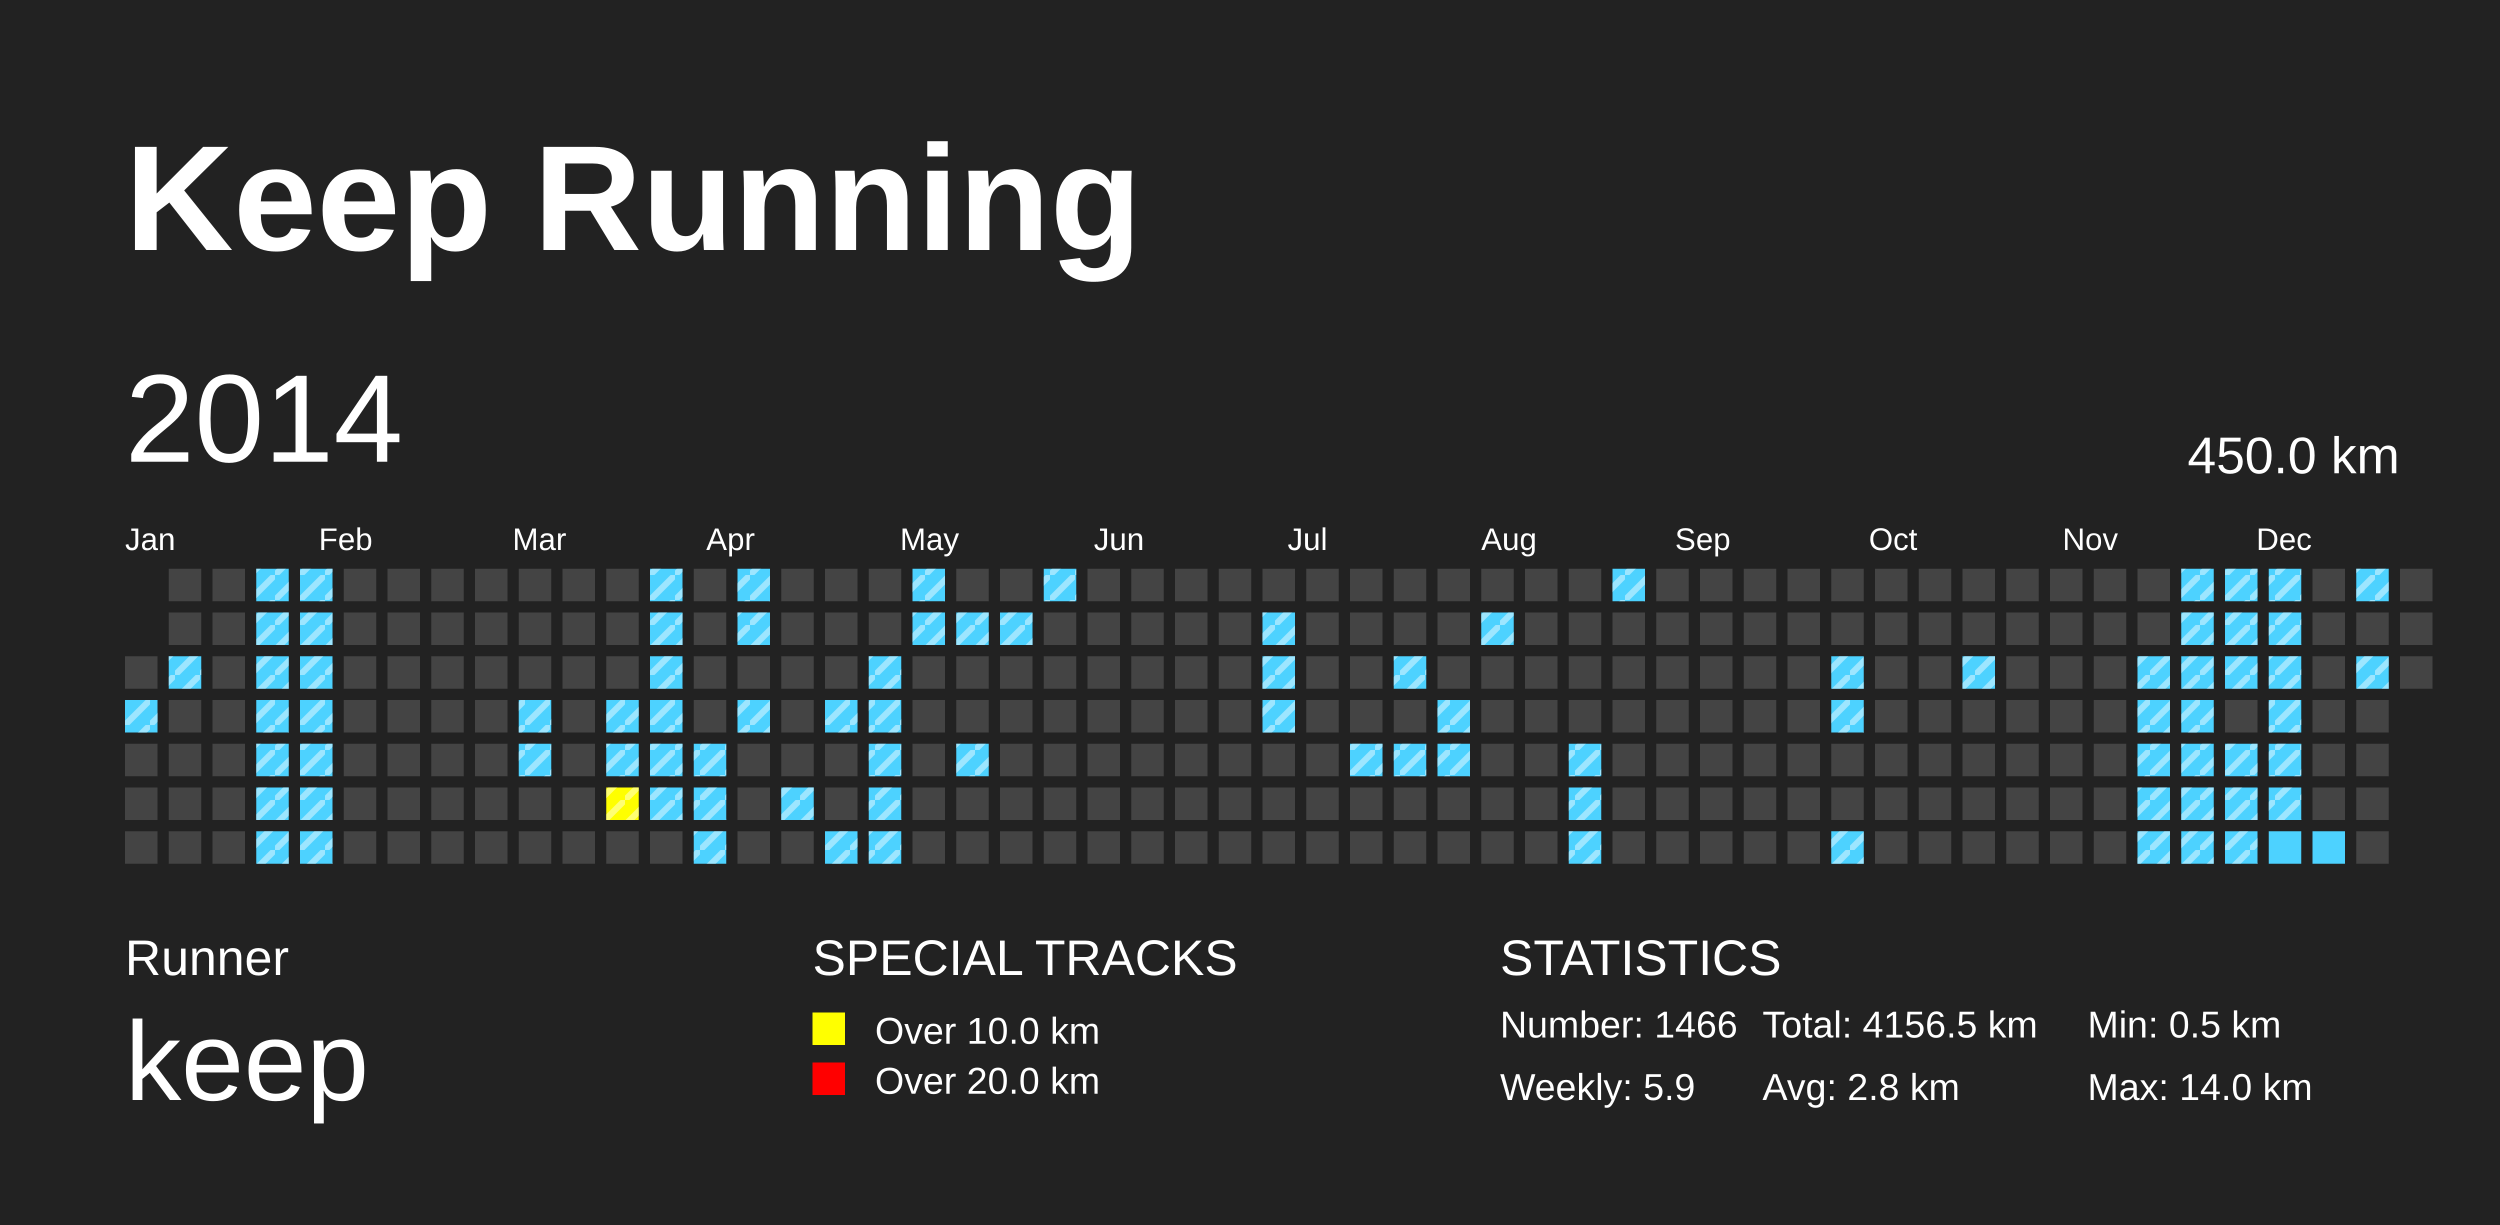
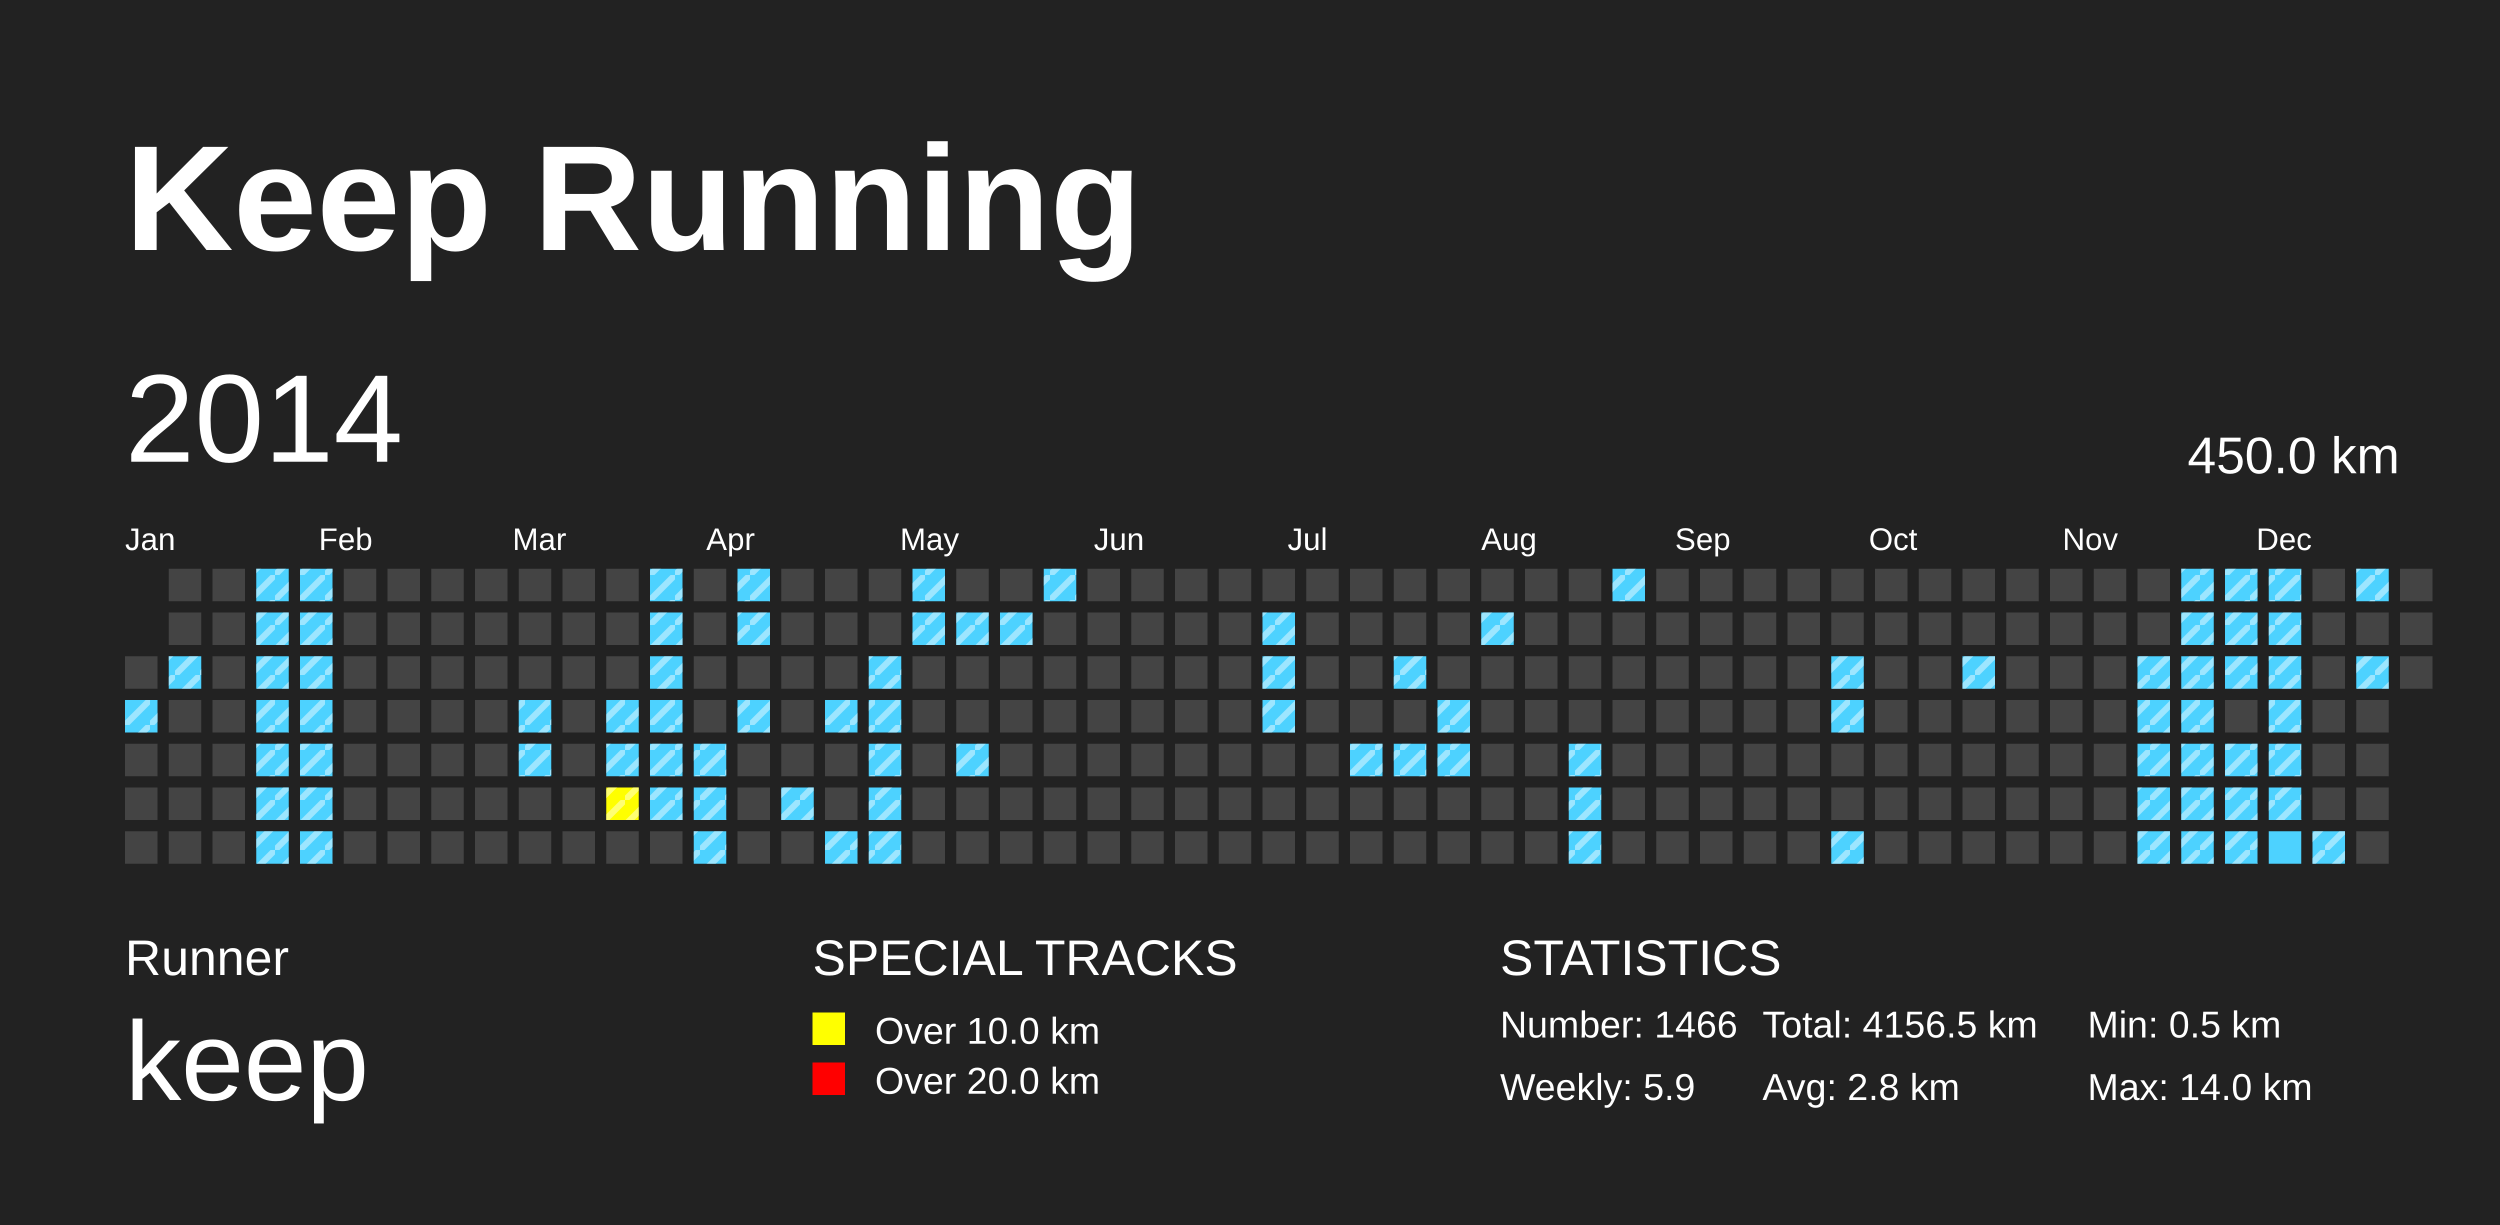
<svg xmlns="http://www.w3.org/2000/svg" baseProfile="full" height="98mm" version="1.1" viewBox="0,0,200,98" width="200mm">
  <defs>
    <pattern height="2" id="indoor-stripe" patternUnits="userSpaceOnUse" width="2">
      <line stroke="white" stroke-opacity="0.45" stroke-width="0.5" x1="0" x2="2" y1="2" y2="0" />
    </pattern>
  </defs>
  <rect fill="#222222" height="98" width="200" x="0" y="0" />
  <text fill="#FFFFFF" style="font-size:12px; font-family:Arial; font-weight:bold;" x="10" y="20">Keep Running</text>
  <text fill="#FFFFFF" style="font-size:4px; font-family:Arial" x="10" y="78">Runner</text>
  <text fill="#FFFFFF" style="font-size:9px; font-family:Arial" x="10" y="88">keep</text>
  <text fill="#FFFFFF" style="font-size:4px; font-family:Arial" x="65" y="78">SPECIAL TRACKS</text>
  <rect fill="yellow" height="2.6" width="2.6" x="65" y="81" />
  <text fill="#FFFFFF" style="font-size:3px; font-family:Arial" x="70" y="83.5">Over 10.0 km</text>
  <rect fill="red" height="2.6" width="2.6" x="65" y="85" />
  <text fill="#FFFFFF" style="font-size:3px; font-family:Arial" x="70" y="87.5">Over 20.0 km</text>
  <text fill="#FFFFFF" style="font-size:4px; font-family:Arial" x="120" y="78">STATISTICS</text>
  <text fill="#FFFFFF" style="font-size:3px; font-family:Arial" x="120" y="83">Number: 1466</text>
  <text fill="#FFFFFF" style="font-size:3px; font-family:Arial" x="120" y="88">Weekly: 5.9</text>
  <text fill="#FFFFFF" style="font-size:3px; font-family:Arial" x="141" y="83">Total: 4156.5 km</text>
  <text fill="#FFFFFF" style="font-size:3px; font-family:Arial" x="141" y="88">Avg: 2.8 km</text>
  <text fill="#FFFFFF" style="font-size:3px; font-family:Arial" x="167" y="83">Min: 0.5 km</text>
  <text fill="#FFFFFF" style="font-size:3px; font-family:Arial" x="167" y="88">Max: 14.0 km</text>
  <text dominant-baseline="hanging" fill="#FFFFFF" style="font-size:10.0px; font-family:Arial;" x="10" y="30">2014</text>
  <text dominant-baseline="hanging" fill="#FFFFFF" style="font-size:4.125px; font-family:Arial;" x="175" y="35">450.0 km</text>
  <text fill="#FFFFFF" style="font-size:2.5px; font-family:Arial" x="10.0" y="44">Jan</text>
  <text fill="#FFFFFF" style="font-size:2.5px; font-family:Arial" x="25.5" y="44">Feb</text>
  <text fill="#FFFFFF" style="font-size:2.5px; font-family:Arial" x="41.0" y="44">Mar</text>
  <text fill="#FFFFFF" style="font-size:2.5px; font-family:Arial" x="56.5" y="44">Apr</text>
  <text fill="#FFFFFF" style="font-size:2.5px; font-family:Arial" x="72.0" y="44">May</text>
  <text fill="#FFFFFF" style="font-size:2.5px; font-family:Arial" x="87.5" y="44">Jun</text>
  <text fill="#FFFFFF" style="font-size:2.5px; font-family:Arial" x="103.0" y="44">Jul</text>
  <text fill="#FFFFFF" style="font-size:2.5px; font-family:Arial" x="118.5" y="44">Aug</text>
  <text fill="#FFFFFF" style="font-size:2.5px; font-family:Arial" x="134.0" y="44">Sep</text>
  <text fill="#FFFFFF" style="font-size:2.5px; font-family:Arial" x="149.5" y="44">Oct</text>
  <text fill="#FFFFFF" style="font-size:2.5px; font-family:Arial" x="165.0" y="44">Nov</text>
  <text fill="#FFFFFF" style="font-size:2.5px; font-family:Arial" x="180.5" y="44">Dec</text>
  <rect fill="#444444" height="2.6" width="2.6" x="10.0" y="52.5" />
  <rect fill="#4DD2FF" height="2.6" width="2.6" x="10.0" y="56.0" />
  <rect fill="url(#indoor-stripe)" height="2.6" style="pointer-events: none;" width="2.6" x="10.0" y="56.0" />
  <rect fill="#444444" height="2.6" width="2.6" x="10.0" y="59.5" />
  <rect fill="#444444" height="2.6" width="2.6" x="10.0" y="63.0" />
  <rect fill="#444444" height="2.6" width="2.6" x="10.0" y="66.5" />
  <rect fill="#444444" height="2.6" width="2.6" x="13.5" y="45.5" />
  <rect fill="#444444" height="2.6" width="2.6" x="13.5" y="49.0" />
  <rect fill="#4DD2FF" height="2.6" width="2.6" x="13.5" y="52.5" />
  <rect fill="url(#indoor-stripe)" height="2.6" style="pointer-events: none;" width="2.6" x="13.5" y="52.5" />
  <rect fill="#444444" height="2.6" width="2.6" x="13.5" y="56.0" />
  <rect fill="#444444" height="2.6" width="2.6" x="13.5" y="59.5" />
  <rect fill="#444444" height="2.6" width="2.6" x="13.5" y="63.0" />
  <rect fill="#444444" height="2.6" width="2.6" x="13.5" y="66.5" />
  <rect fill="#444444" height="2.6" width="2.6" x="17.0" y="45.5" />
  <rect fill="#444444" height="2.6" width="2.6" x="17.0" y="49.0" />
  <rect fill="#444444" height="2.6" width="2.6" x="17.0" y="52.5" />
  <rect fill="#444444" height="2.6" width="2.6" x="17.0" y="56.0" />
  <rect fill="#444444" height="2.6" width="2.6" x="17.0" y="59.5" />
  <rect fill="#444444" height="2.6" width="2.6" x="17.0" y="63.0" />
  <rect fill="#444444" height="2.6" width="2.6" x="17.0" y="66.5" />
  <rect fill="#4DD2FF" height="2.6" width="2.6" x="20.5" y="45.5" />
  <rect fill="url(#indoor-stripe)" height="2.6" style="pointer-events: none;" width="2.6" x="20.5" y="45.5" />
  <rect fill="#4DD2FF" height="2.6" width="2.6" x="20.5" y="49.0" />
  <rect fill="url(#indoor-stripe)" height="2.6" style="pointer-events: none;" width="2.6" x="20.5" y="49.0" />
  <rect fill="#4DD2FF" height="2.6" width="2.6" x="20.5" y="52.5" />
  <rect fill="url(#indoor-stripe)" height="2.6" style="pointer-events: none;" width="2.6" x="20.5" y="52.5" />
  <rect fill="#4DD2FF" height="2.6" width="2.6" x="20.5" y="56.0" />
  <rect fill="url(#indoor-stripe)" height="2.6" style="pointer-events: none;" width="2.6" x="20.5" y="56.0" />
  <rect fill="#4DD2FF" height="2.6" width="2.6" x="20.5" y="59.5" />
  <rect fill="url(#indoor-stripe)" height="2.6" style="pointer-events: none;" width="2.6" x="20.5" y="59.5" />
  <rect fill="#4DD2FF" height="2.6" width="2.6" x="20.5" y="63.0" />
  <rect fill="url(#indoor-stripe)" height="2.6" style="pointer-events: none;" width="2.6" x="20.5" y="63.0" />
  <rect fill="#4DD2FF" height="2.6" width="2.6" x="20.5" y="66.5" />
  <rect fill="url(#indoor-stripe)" height="2.6" style="pointer-events: none;" width="2.6" x="20.5" y="66.5" />
  <rect fill="#4DD2FF" height="2.6" width="2.6" x="24.0" y="45.5" />
  <rect fill="url(#indoor-stripe)" height="2.6" style="pointer-events: none;" width="2.6" x="24.0" y="45.5" />
  <rect fill="#4DD2FF" height="2.6" width="2.6" x="24.0" y="49.0" />
  <rect fill="url(#indoor-stripe)" height="2.6" style="pointer-events: none;" width="2.6" x="24.0" y="49.0" />
  <rect fill="#4DD2FF" height="2.6" width="2.6" x="24.0" y="52.5" />
  <rect fill="url(#indoor-stripe)" height="2.6" style="pointer-events: none;" width="2.6" x="24.0" y="52.5" />
  <rect fill="#4DD2FF" height="2.6" width="2.6" x="24.0" y="56.0" />
  <rect fill="url(#indoor-stripe)" height="2.6" style="pointer-events: none;" width="2.6" x="24.0" y="56.0" />
  <rect fill="#4DD2FF" height="2.6" width="2.6" x="24.0" y="59.5" />
  <rect fill="url(#indoor-stripe)" height="2.6" style="pointer-events: none;" width="2.6" x="24.0" y="59.5" />
  <rect fill="#4DD2FF" height="2.6" width="2.6" x="24.0" y="63.0" />
  <rect fill="url(#indoor-stripe)" height="2.6" style="pointer-events: none;" width="2.6" x="24.0" y="63.0" />
  <rect fill="#4DD2FF" height="2.6" width="2.6" x="24.0" y="66.5" />
  <rect fill="url(#indoor-stripe)" height="2.6" style="pointer-events: none;" width="2.6" x="24.0" y="66.5" />
  <rect fill="#444444" height="2.6" width="2.6" x="27.5" y="45.5" />
  <rect fill="#444444" height="2.6" width="2.6" x="27.5" y="49.0" />
  <rect fill="#444444" height="2.6" width="2.6" x="27.5" y="52.5" />
  <rect fill="#444444" height="2.6" width="2.6" x="27.5" y="56.0" />
  <rect fill="#444444" height="2.6" width="2.6" x="27.5" y="59.5" />
  <rect fill="#444444" height="2.6" width="2.6" x="27.5" y="63.0" />
  <rect fill="#444444" height="2.6" width="2.6" x="27.5" y="66.5" />
  <rect fill="#444444" height="2.6" width="2.6" x="31.0" y="45.5" />
  <rect fill="#444444" height="2.6" width="2.6" x="31.0" y="49.0" />
  <rect fill="#444444" height="2.6" width="2.6" x="31.0" y="52.5" />
  <rect fill="#444444" height="2.6" width="2.6" x="31.0" y="56.0" />
  <rect fill="#444444" height="2.6" width="2.6" x="31.0" y="59.5" />
  <rect fill="#444444" height="2.6" width="2.6" x="31.0" y="63.0" />
  <rect fill="#444444" height="2.6" width="2.6" x="31.0" y="66.5" />
  <rect fill="#444444" height="2.6" width="2.6" x="34.5" y="45.5" />
  <rect fill="#444444" height="2.6" width="2.6" x="34.5" y="49.0" />
  <rect fill="#444444" height="2.6" width="2.6" x="34.5" y="52.5" />
  <rect fill="#444444" height="2.6" width="2.6" x="34.5" y="56.0" />
  <rect fill="#444444" height="2.6" width="2.6" x="34.5" y="59.5" />
  <rect fill="#444444" height="2.6" width="2.6" x="34.5" y="63.0" />
  <rect fill="#444444" height="2.6" width="2.6" x="34.5" y="66.5" />
  <rect fill="#444444" height="2.6" width="2.6" x="38.0" y="45.5" />
  <rect fill="#444444" height="2.6" width="2.6" x="38.0" y="49.0" />
  <rect fill="#444444" height="2.6" width="2.6" x="38.0" y="52.5" />
  <rect fill="#444444" height="2.6" width="2.6" x="38.0" y="56.0" />
  <rect fill="#444444" height="2.6" width="2.6" x="38.0" y="59.5" />
  <rect fill="#444444" height="2.6" width="2.6" x="38.0" y="63.0" />
  <rect fill="#444444" height="2.6" width="2.6" x="38.0" y="66.5" />
  <rect fill="#444444" height="2.6" width="2.6" x="41.5" y="45.5" />
  <rect fill="#444444" height="2.6" width="2.6" x="41.5" y="49.0" />
  <rect fill="#444444" height="2.6" width="2.6" x="41.5" y="52.5" />
  <rect fill="#4DD2FF" height="2.6" width="2.6" x="41.5" y="56.0" />
  <rect fill="url(#indoor-stripe)" height="2.6" style="pointer-events: none;" width="2.6" x="41.5" y="56.0" />
  <rect fill="#4DD2FF" height="2.6" width="2.6" x="41.5" y="59.5" />
  <rect fill="url(#indoor-stripe)" height="2.6" style="pointer-events: none;" width="2.6" x="41.5" y="59.5" />
  <rect fill="#444444" height="2.6" width="2.6" x="41.5" y="63.0" />
  <rect fill="#444444" height="2.6" width="2.6" x="41.5" y="66.5" />
  <rect fill="#444444" height="2.6" width="2.6" x="45.0" y="45.5" />
  <rect fill="#444444" height="2.6" width="2.6" x="45.0" y="49.0" />
  <rect fill="#444444" height="2.6" width="2.6" x="45.0" y="52.5" />
  <rect fill="#444444" height="2.6" width="2.6" x="45.0" y="56.0" />
  <rect fill="#444444" height="2.6" width="2.6" x="45.0" y="59.5" />
  <rect fill="#444444" height="2.6" width="2.6" x="45.0" y="63.0" />
  <rect fill="#444444" height="2.6" width="2.6" x="45.0" y="66.5" />
  <rect fill="#444444" height="2.6" width="2.6" x="48.5" y="45.5" />
  <rect fill="#444444" height="2.6" width="2.6" x="48.5" y="49.0" />
  <rect fill="#444444" height="2.6" width="2.6" x="48.5" y="52.5" />
  <rect fill="#4DD2FF" height="2.6" width="2.6" x="48.5" y="56.0" />
  <rect fill="url(#indoor-stripe)" height="2.6" style="pointer-events: none;" width="2.6" x="48.5" y="56.0" />
  <rect fill="#4DD2FF" height="2.6" width="2.6" x="48.5" y="59.5" />
  <rect fill="url(#indoor-stripe)" height="2.6" style="pointer-events: none;" width="2.6" x="48.5" y="59.5" />
  <rect fill="yellow" height="2.6" width="2.6" x="48.5" y="63.0" />
  <rect fill="url(#indoor-stripe)" height="2.6" style="pointer-events: none;" width="2.6" x="48.5" y="63.0" />
  <rect fill="#444444" height="2.6" width="2.6" x="48.5" y="66.5" />
  <rect fill="#4DD2FF" height="2.6" width="2.6" x="52.0" y="45.5" />
  <rect fill="url(#indoor-stripe)" height="2.6" style="pointer-events: none;" width="2.6" x="52.0" y="45.5" />
  <rect fill="#4DD2FF" height="2.6" width="2.6" x="52.0" y="49.0" />
  <rect fill="url(#indoor-stripe)" height="2.6" style="pointer-events: none;" width="2.6" x="52.0" y="49.0" />
  <rect fill="#4DD2FF" height="2.6" width="2.6" x="52.0" y="52.5" />
  <rect fill="url(#indoor-stripe)" height="2.6" style="pointer-events: none;" width="2.6" x="52.0" y="52.5" />
  <rect fill="#4DD2FF" height="2.6" width="2.6" x="52.0" y="56.0" />
  <rect fill="url(#indoor-stripe)" height="2.6" style="pointer-events: none;" width="2.6" x="52.0" y="56.0" />
  <rect fill="#4DD2FF" height="2.6" width="2.6" x="52.0" y="59.5" />
  <rect fill="url(#indoor-stripe)" height="2.6" style="pointer-events: none;" width="2.6" x="52.0" y="59.5" />
  <rect fill="#4DD2FF" height="2.6" width="2.6" x="52.0" y="63.0" />
  <rect fill="url(#indoor-stripe)" height="2.6" style="pointer-events: none;" width="2.6" x="52.0" y="63.0" />
  <rect fill="#444444" height="2.6" width="2.6" x="52.0" y="66.5" />
  <rect fill="#444444" height="2.6" width="2.6" x="55.5" y="45.5" />
  <rect fill="#444444" height="2.6" width="2.6" x="55.5" y="49.0" />
  <rect fill="#444444" height="2.6" width="2.6" x="55.5" y="52.5" />
  <rect fill="#444444" height="2.6" width="2.6" x="55.5" y="56.0" />
  <rect fill="#4DD2FF" height="2.6" width="2.6" x="55.5" y="59.5" />
  <rect fill="url(#indoor-stripe)" height="2.6" style="pointer-events: none;" width="2.6" x="55.5" y="59.5" />
  <rect fill="#4DD2FF" height="2.6" width="2.6" x="55.5" y="63.0" />
  <rect fill="url(#indoor-stripe)" height="2.6" style="pointer-events: none;" width="2.6" x="55.5" y="63.0" />
  <rect fill="#4DD2FF" height="2.6" width="2.6" x="55.5" y="66.5" />
  <rect fill="url(#indoor-stripe)" height="2.6" style="pointer-events: none;" width="2.6" x="55.5" y="66.5" />
  <rect fill="#4DD2FF" height="2.6" width="2.6" x="59.0" y="45.5" />
  <rect fill="url(#indoor-stripe)" height="2.6" style="pointer-events: none;" width="2.6" x="59.0" y="45.5" />
  <rect fill="#4DD2FF" height="2.6" width="2.6" x="59.0" y="49.0" />
  <rect fill="url(#indoor-stripe)" height="2.6" style="pointer-events: none;" width="2.6" x="59.0" y="49.0" />
  <rect fill="#444444" height="2.6" width="2.6" x="59.0" y="52.5" />
  <rect fill="#4DD2FF" height="2.6" width="2.6" x="59.0" y="56.0" />
  <rect fill="url(#indoor-stripe)" height="2.6" style="pointer-events: none;" width="2.6" x="59.0" y="56.0" />
  <rect fill="#444444" height="2.6" width="2.6" x="59.0" y="59.5" />
  <rect fill="#444444" height="2.6" width="2.6" x="59.0" y="63.0" />
  <rect fill="#444444" height="2.6" width="2.6" x="59.0" y="66.5" />
  <rect fill="#444444" height="2.6" width="2.6" x="62.5" y="45.5" />
  <rect fill="#444444" height="2.6" width="2.6" x="62.5" y="49.0" />
  <rect fill="#444444" height="2.6" width="2.6" x="62.5" y="52.5" />
  <rect fill="#444444" height="2.6" width="2.6" x="62.5" y="56.0" />
  <rect fill="#444444" height="2.6" width="2.6" x="62.5" y="59.5" />
  <rect fill="#4DD2FF" height="2.6" width="2.6" x="62.5" y="63.0" />
  <rect fill="url(#indoor-stripe)" height="2.6" style="pointer-events: none;" width="2.6" x="62.5" y="63.0" />
  <rect fill="#444444" height="2.6" width="2.6" x="62.5" y="66.5" />
  <rect fill="#444444" height="2.6" width="2.6" x="66.0" y="45.5" />
  <rect fill="#444444" height="2.6" width="2.6" x="66.0" y="49.0" />
  <rect fill="#444444" height="2.6" width="2.6" x="66.0" y="52.5" />
  <rect fill="#4DD2FF" height="2.6" width="2.6" x="66.0" y="56.0" />
  <rect fill="url(#indoor-stripe)" height="2.6" style="pointer-events: none;" width="2.6" x="66.0" y="56.0" />
  <rect fill="#444444" height="2.6" width="2.6" x="66.0" y="59.5" />
  <rect fill="#444444" height="2.6" width="2.6" x="66.0" y="63.0" />
  <rect fill="#4DD2FF" height="2.6" width="2.6" x="66.0" y="66.5" />
  <rect fill="url(#indoor-stripe)" height="2.6" style="pointer-events: none;" width="2.6" x="66.0" y="66.5" />
  <rect fill="#444444" height="2.6" width="2.6" x="69.5" y="45.5" />
  <rect fill="#444444" height="2.6" width="2.6" x="69.5" y="49.0" />
  <rect fill="#4DD2FF" height="2.6" width="2.6" x="69.5" y="52.5" />
  <rect fill="url(#indoor-stripe)" height="2.6" style="pointer-events: none;" width="2.6" x="69.5" y="52.5" />
  <rect fill="#4DD2FF" height="2.6" width="2.6" x="69.5" y="56.0" />
  <rect fill="url(#indoor-stripe)" height="2.6" style="pointer-events: none;" width="2.6" x="69.5" y="56.0" />
  <rect fill="#4DD2FF" height="2.6" width="2.6" x="69.5" y="59.5" />
  <rect fill="url(#indoor-stripe)" height="2.6" style="pointer-events: none;" width="2.6" x="69.5" y="59.5" />
  <rect fill="#4DD2FF" height="2.6" width="2.6" x="69.5" y="63.0" />
  <rect fill="url(#indoor-stripe)" height="2.6" style="pointer-events: none;" width="2.6" x="69.5" y="63.0" />
  <rect fill="#4DD2FF" height="2.6" width="2.6" x="69.5" y="66.5" />
  <rect fill="url(#indoor-stripe)" height="2.6" style="pointer-events: none;" width="2.6" x="69.5" y="66.5" />
  <rect fill="#4DD2FF" height="2.6" width="2.6" x="73.0" y="45.5" />
  <rect fill="url(#indoor-stripe)" height="2.6" style="pointer-events: none;" width="2.6" x="73.0" y="45.5" />
  <rect fill="#4DD2FF" height="2.6" width="2.6" x="73.0" y="49.0" />
  <rect fill="url(#indoor-stripe)" height="2.6" style="pointer-events: none;" width="2.6" x="73.0" y="49.0" />
  <rect fill="#444444" height="2.6" width="2.6" x="73.0" y="52.5" />
  <rect fill="#444444" height="2.6" width="2.6" x="73.0" y="56.0" />
  <rect fill="#444444" height="2.6" width="2.6" x="73.0" y="59.5" />
  <rect fill="#444444" height="2.6" width="2.6" x="73.0" y="63.0" />
  <rect fill="#444444" height="2.6" width="2.6" x="73.0" y="66.5" />
  <rect fill="#444444" height="2.6" width="2.6" x="76.5" y="45.5" />
  <rect fill="#4DD2FF" height="2.6" width="2.6" x="76.5" y="49.0" />
  <rect fill="url(#indoor-stripe)" height="2.6" style="pointer-events: none;" width="2.6" x="76.5" y="49.0" />
  <rect fill="#444444" height="2.6" width="2.6" x="76.5" y="52.5" />
  <rect fill="#444444" height="2.6" width="2.6" x="76.5" y="56.0" />
  <rect fill="#4DD2FF" height="2.6" width="2.6" x="76.5" y="59.5" />
  <rect fill="url(#indoor-stripe)" height="2.6" style="pointer-events: none;" width="2.6" x="76.5" y="59.5" />
  <rect fill="#444444" height="2.6" width="2.6" x="76.5" y="63.0" />
  <rect fill="#444444" height="2.6" width="2.6" x="76.5" y="66.5" />
  <rect fill="#444444" height="2.6" width="2.6" x="80.0" y="45.5" />
  <rect fill="#4DD2FF" height="2.6" width="2.6" x="80.0" y="49.0" />
  <rect fill="url(#indoor-stripe)" height="2.6" style="pointer-events: none;" width="2.6" x="80.0" y="49.0" />
  <rect fill="#444444" height="2.6" width="2.6" x="80.0" y="52.5" />
  <rect fill="#444444" height="2.6" width="2.6" x="80.0" y="56.0" />
  <rect fill="#444444" height="2.6" width="2.6" x="80.0" y="59.5" />
  <rect fill="#444444" height="2.6" width="2.6" x="80.0" y="63.0" />
  <rect fill="#444444" height="2.6" width="2.6" x="80.0" y="66.5" />
  <rect fill="#4DD2FF" height="2.6" width="2.6" x="83.5" y="45.5" />
  <rect fill="url(#indoor-stripe)" height="2.6" style="pointer-events: none;" width="2.6" x="83.5" y="45.5" />
  <rect fill="#444444" height="2.6" width="2.6" x="83.5" y="49.0" />
  <rect fill="#444444" height="2.6" width="2.6" x="83.5" y="52.5" />
  <rect fill="#444444" height="2.6" width="2.6" x="83.5" y="56.0" />
  <rect fill="#444444" height="2.6" width="2.6" x="83.5" y="59.5" />
  <rect fill="#444444" height="2.6" width="2.6" x="83.5" y="63.0" />
  <rect fill="#444444" height="2.6" width="2.6" x="83.5" y="66.5" />
  <rect fill="#444444" height="2.6" width="2.6" x="87.0" y="45.5" />
  <rect fill="#444444" height="2.6" width="2.6" x="87.0" y="49.0" />
  <rect fill="#444444" height="2.6" width="2.6" x="87.0" y="52.5" />
  <rect fill="#444444" height="2.6" width="2.6" x="87.0" y="56.0" />
  <rect fill="#444444" height="2.6" width="2.6" x="87.0" y="59.5" />
  <rect fill="#444444" height="2.6" width="2.6" x="87.0" y="63.0" />
  <rect fill="#444444" height="2.6" width="2.6" x="87.0" y="66.5" />
  <rect fill="#444444" height="2.6" width="2.6" x="90.5" y="45.5" />
  <rect fill="#444444" height="2.6" width="2.6" x="90.5" y="49.0" />
  <rect fill="#444444" height="2.6" width="2.6" x="90.5" y="52.5" />
  <rect fill="#444444" height="2.6" width="2.6" x="90.5" y="56.0" />
  <rect fill="#444444" height="2.6" width="2.6" x="90.5" y="59.5" />
  <rect fill="#444444" height="2.6" width="2.6" x="90.5" y="63.0" />
  <rect fill="#444444" height="2.6" width="2.6" x="90.5" y="66.5" />
  <rect fill="#444444" height="2.6" width="2.6" x="94.0" y="45.5" />
  <rect fill="#444444" height="2.6" width="2.6" x="94.0" y="49.0" />
  <rect fill="#444444" height="2.6" width="2.6" x="94.0" y="52.5" />
  <rect fill="#444444" height="2.6" width="2.6" x="94.0" y="56.0" />
  <rect fill="#444444" height="2.6" width="2.6" x="94.0" y="59.5" />
  <rect fill="#444444" height="2.6" width="2.6" x="94.0" y="63.0" />
  <rect fill="#444444" height="2.6" width="2.6" x="94.0" y="66.5" />
  <rect fill="#444444" height="2.6" width="2.6" x="97.5" y="45.5" />
  <rect fill="#444444" height="2.6" width="2.6" x="97.5" y="49.0" />
  <rect fill="#444444" height="2.6" width="2.6" x="97.5" y="52.5" />
  <rect fill="#444444" height="2.6" width="2.6" x="97.5" y="56.0" />
  <rect fill="#444444" height="2.6" width="2.6" x="97.5" y="59.5" />
  <rect fill="#444444" height="2.6" width="2.6" x="97.5" y="63.0" />
  <rect fill="#444444" height="2.6" width="2.6" x="97.5" y="66.5" />
  <rect fill="#444444" height="2.6" width="2.6" x="101.0" y="45.5" />
  <rect fill="#4DD2FF" height="2.6" width="2.6" x="101.0" y="49.0" />
  <rect fill="url(#indoor-stripe)" height="2.6" style="pointer-events: none;" width="2.6" x="101.0" y="49.0" />
  <rect fill="#4DD2FF" height="2.6" width="2.6" x="101.0" y="52.5" />
  <rect fill="url(#indoor-stripe)" height="2.6" style="pointer-events: none;" width="2.6" x="101.0" y="52.5" />
  <rect fill="#4DD2FF" height="2.6" width="2.6" x="101.0" y="56.0" />
  <rect fill="url(#indoor-stripe)" height="2.6" style="pointer-events: none;" width="2.6" x="101.0" y="56.0" />
  <rect fill="#444444" height="2.6" width="2.6" x="101.0" y="59.5" />
  <rect fill="#444444" height="2.6" width="2.6" x="101.0" y="63.0" />
  <rect fill="#444444" height="2.6" width="2.6" x="101.0" y="66.5" />
  <rect fill="#444444" height="2.6" width="2.6" x="104.5" y="45.5" />
  <rect fill="#444444" height="2.6" width="2.6" x="104.5" y="49.0" />
  <rect fill="#444444" height="2.6" width="2.6" x="104.5" y="52.5" />
  <rect fill="#444444" height="2.6" width="2.6" x="104.5" y="56.0" />
  <rect fill="#444444" height="2.6" width="2.6" x="104.5" y="59.5" />
  <rect fill="#444444" height="2.6" width="2.6" x="104.5" y="63.0" />
  <rect fill="#444444" height="2.6" width="2.6" x="104.5" y="66.5" />
  <rect fill="#444444" height="2.6" width="2.6" x="108.0" y="45.5" />
  <rect fill="#444444" height="2.6" width="2.6" x="108.0" y="49.0" />
  <rect fill="#444444" height="2.6" width="2.6" x="108.0" y="52.5" />
  <rect fill="#444444" height="2.6" width="2.6" x="108.0" y="56.0" />
  <rect fill="#4DD2FF" height="2.6" width="2.6" x="108.0" y="59.5" />
  <rect fill="url(#indoor-stripe)" height="2.6" style="pointer-events: none;" width="2.6" x="108.0" y="59.5" />
  <rect fill="#444444" height="2.6" width="2.6" x="108.0" y="63.0" />
  <rect fill="#444444" height="2.6" width="2.6" x="108.0" y="66.5" />
  <rect fill="#444444" height="2.6" width="2.6" x="111.5" y="45.5" />
  <rect fill="#444444" height="2.6" width="2.6" x="111.5" y="49.0" />
  <rect fill="#4DD2FF" height="2.6" width="2.6" x="111.5" y="52.5" />
  <rect fill="url(#indoor-stripe)" height="2.6" style="pointer-events: none;" width="2.6" x="111.5" y="52.5" />
  <rect fill="#444444" height="2.6" width="2.6" x="111.5" y="56.0" />
  <rect fill="#4DD2FF" height="2.6" width="2.6" x="111.5" y="59.5" />
  <rect fill="url(#indoor-stripe)" height="2.6" style="pointer-events: none;" width="2.6" x="111.5" y="59.5" />
  <rect fill="#444444" height="2.6" width="2.6" x="111.5" y="63.0" />
  <rect fill="#444444" height="2.6" width="2.6" x="111.5" y="66.5" />
  <rect fill="#444444" height="2.6" width="2.6" x="115.0" y="45.5" />
  <rect fill="#444444" height="2.6" width="2.6" x="115.0" y="49.0" />
  <rect fill="#444444" height="2.6" width="2.6" x="115.0" y="52.5" />
  <rect fill="#4DD2FF" height="2.6" width="2.6" x="115.0" y="56.0" />
  <rect fill="url(#indoor-stripe)" height="2.6" style="pointer-events: none;" width="2.6" x="115.0" y="56.0" />
  <rect fill="#4DD2FF" height="2.6" width="2.6" x="115.0" y="59.5" />
  <rect fill="url(#indoor-stripe)" height="2.6" style="pointer-events: none;" width="2.6" x="115.0" y="59.5" />
  <rect fill="#444444" height="2.6" width="2.6" x="115.0" y="63.0" />
  <rect fill="#444444" height="2.6" width="2.6" x="115.0" y="66.5" />
  <rect fill="#444444" height="2.6" width="2.6" x="118.5" y="45.5" />
  <rect fill="#4DD2FF" height="2.6" width="2.6" x="118.5" y="49.0" />
  <rect fill="url(#indoor-stripe)" height="2.6" style="pointer-events: none;" width="2.6" x="118.5" y="49.0" />
  <rect fill="#444444" height="2.6" width="2.6" x="118.5" y="52.5" />
  <rect fill="#444444" height="2.6" width="2.6" x="118.5" y="56.0" />
  <rect fill="#444444" height="2.6" width="2.6" x="118.5" y="59.5" />
  <rect fill="#444444" height="2.6" width="2.6" x="118.5" y="63.0" />
  <rect fill="#444444" height="2.6" width="2.6" x="118.5" y="66.5" />
  <rect fill="#444444" height="2.6" width="2.6" x="122.0" y="45.5" />
  <rect fill="#444444" height="2.6" width="2.6" x="122.0" y="49.0" />
  <rect fill="#444444" height="2.6" width="2.6" x="122.0" y="52.5" />
  <rect fill="#444444" height="2.6" width="2.6" x="122.0" y="56.0" />
  <rect fill="#444444" height="2.6" width="2.6" x="122.0" y="59.5" />
  <rect fill="#444444" height="2.6" width="2.6" x="122.0" y="63.0" />
  <rect fill="#444444" height="2.6" width="2.6" x="122.0" y="66.5" />
  <rect fill="#444444" height="2.6" width="2.6" x="125.5" y="45.5" />
  <rect fill="#444444" height="2.6" width="2.6" x="125.5" y="49.0" />
  <rect fill="#444444" height="2.6" width="2.6" x="125.5" y="52.5" />
  <rect fill="#444444" height="2.6" width="2.6" x="125.5" y="56.0" />
  <rect fill="#4DD2FF" height="2.6" width="2.6" x="125.5" y="59.5" />
  <rect fill="url(#indoor-stripe)" height="2.6" style="pointer-events: none;" width="2.6" x="125.5" y="59.5" />
  <rect fill="#4DD2FF" height="2.6" width="2.6" x="125.5" y="63.0" />
  <rect fill="url(#indoor-stripe)" height="2.6" style="pointer-events: none;" width="2.6" x="125.5" y="63.0" />
  <rect fill="#4DD2FF" height="2.6" width="2.6" x="125.5" y="66.5" />
  <rect fill="url(#indoor-stripe)" height="2.6" style="pointer-events: none;" width="2.6" x="125.5" y="66.5" />
  <rect fill="#4DD2FF" height="2.6" width="2.6" x="129.0" y="45.5" />
  <rect fill="url(#indoor-stripe)" height="2.6" style="pointer-events: none;" width="2.6" x="129.0" y="45.5" />
  <rect fill="#444444" height="2.6" width="2.6" x="129.0" y="49.0" />
  <rect fill="#444444" height="2.6" width="2.6" x="129.0" y="52.5" />
  <rect fill="#444444" height="2.6" width="2.6" x="129.0" y="56.0" />
  <rect fill="#444444" height="2.6" width="2.6" x="129.0" y="59.5" />
  <rect fill="#444444" height="2.6" width="2.6" x="129.0" y="63.0" />
  <rect fill="#444444" height="2.6" width="2.6" x="129.0" y="66.5" />
  <rect fill="#444444" height="2.6" width="2.6" x="132.5" y="45.5" />
  <rect fill="#444444" height="2.6" width="2.6" x="132.5" y="49.0" />
  <rect fill="#444444" height="2.6" width="2.6" x="132.5" y="52.5" />
  <rect fill="#444444" height="2.6" width="2.6" x="132.5" y="56.0" />
  <rect fill="#444444" height="2.6" width="2.6" x="132.5" y="59.5" />
  <rect fill="#444444" height="2.6" width="2.6" x="132.5" y="63.0" />
  <rect fill="#444444" height="2.6" width="2.6" x="132.5" y="66.5" />
  <rect fill="#444444" height="2.6" width="2.6" x="136.0" y="45.5" />
  <rect fill="#444444" height="2.6" width="2.6" x="136.0" y="49.0" />
  <rect fill="#444444" height="2.6" width="2.6" x="136.0" y="52.5" />
  <rect fill="#444444" height="2.6" width="2.6" x="136.0" y="56.0" />
  <rect fill="#444444" height="2.6" width="2.6" x="136.0" y="59.5" />
  <rect fill="#444444" height="2.6" width="2.6" x="136.0" y="63.0" />
  <rect fill="#444444" height="2.6" width="2.6" x="136.0" y="66.5" />
  <rect fill="#444444" height="2.6" width="2.6" x="139.5" y="45.5" />
  <rect fill="#444444" height="2.6" width="2.6" x="139.5" y="49.0" />
  <rect fill="#444444" height="2.6" width="2.6" x="139.5" y="52.5" />
  <rect fill="#444444" height="2.6" width="2.6" x="139.5" y="56.0" />
  <rect fill="#444444" height="2.6" width="2.6" x="139.5" y="59.5" />
  <rect fill="#444444" height="2.6" width="2.6" x="139.5" y="63.0" />
  <rect fill="#444444" height="2.6" width="2.6" x="139.5" y="66.5" />
  <rect fill="#444444" height="2.6" width="2.6" x="143.0" y="45.5" />
  <rect fill="#444444" height="2.6" width="2.6" x="143.0" y="49.0" />
  <rect fill="#444444" height="2.6" width="2.6" x="143.0" y="52.5" />
  <rect fill="#444444" height="2.6" width="2.6" x="143.0" y="56.0" />
  <rect fill="#444444" height="2.6" width="2.6" x="143.0" y="59.5" />
  <rect fill="#444444" height="2.6" width="2.6" x="143.0" y="63.0" />
  <rect fill="#444444" height="2.6" width="2.6" x="143.0" y="66.5" />
  <rect fill="#444444" height="2.6" width="2.6" x="146.5" y="45.5" />
  <rect fill="#444444" height="2.6" width="2.6" x="146.5" y="49.0" />
  <rect fill="#4DD2FF" height="2.6" width="2.6" x="146.5" y="52.5" />
  <rect fill="url(#indoor-stripe)" height="2.6" style="pointer-events: none;" width="2.6" x="146.5" y="52.5" />
  <rect fill="#4DD2FF" height="2.6" width="2.6" x="146.5" y="56.0" />
  <rect fill="url(#indoor-stripe)" height="2.6" style="pointer-events: none;" width="2.6" x="146.5" y="56.0" />
  <rect fill="#444444" height="2.6" width="2.6" x="146.5" y="59.5" />
  <rect fill="#444444" height="2.6" width="2.6" x="146.5" y="63.0" />
  <rect fill="#4DD2FF" height="2.6" width="2.6" x="146.5" y="66.5" />
  <rect fill="url(#indoor-stripe)" height="2.6" style="pointer-events: none;" width="2.6" x="146.5" y="66.5" />
  <rect fill="#444444" height="2.6" width="2.6" x="150.0" y="45.5" />
  <rect fill="#444444" height="2.6" width="2.6" x="150.0" y="49.0" />
  <rect fill="#444444" height="2.6" width="2.6" x="150.0" y="52.5" />
  <rect fill="#444444" height="2.6" width="2.6" x="150.0" y="56.0" />
  <rect fill="#444444" height="2.6" width="2.6" x="150.0" y="59.5" />
  <rect fill="#444444" height="2.6" width="2.6" x="150.0" y="63.0" />
  <rect fill="#444444" height="2.6" width="2.6" x="150.0" y="66.5" />
  <rect fill="#444444" height="2.6" width="2.6" x="153.5" y="45.5" />
  <rect fill="#444444" height="2.6" width="2.6" x="153.5" y="49.0" />
  <rect fill="#444444" height="2.6" width="2.6" x="153.5" y="52.5" />
  <rect fill="#444444" height="2.6" width="2.6" x="153.5" y="56.0" />
  <rect fill="#444444" height="2.6" width="2.6" x="153.5" y="59.5" />
  <rect fill="#444444" height="2.6" width="2.6" x="153.5" y="63.0" />
  <rect fill="#444444" height="2.6" width="2.6" x="153.5" y="66.5" />
  <rect fill="#444444" height="2.6" width="2.6" x="157.0" y="45.5" />
  <rect fill="#444444" height="2.6" width="2.6" x="157.0" y="49.0" />
  <rect fill="#4DD2FF" height="2.6" width="2.6" x="157.0" y="52.5" />
  <rect fill="url(#indoor-stripe)" height="2.6" style="pointer-events: none;" width="2.6" x="157.0" y="52.5" />
  <rect fill="#444444" height="2.6" width="2.6" x="157.0" y="56.0" />
  <rect fill="#444444" height="2.6" width="2.6" x="157.0" y="59.5" />
  <rect fill="#444444" height="2.6" width="2.6" x="157.0" y="63.0" />
  <rect fill="#444444" height="2.6" width="2.6" x="157.0" y="66.5" />
  <rect fill="#444444" height="2.6" width="2.6" x="160.5" y="45.5" />
  <rect fill="#444444" height="2.6" width="2.6" x="160.5" y="49.0" />
  <rect fill="#444444" height="2.6" width="2.6" x="160.5" y="52.5" />
  <rect fill="#444444" height="2.6" width="2.6" x="160.5" y="56.0" />
  <rect fill="#444444" height="2.6" width="2.6" x="160.5" y="59.5" />
  <rect fill="#444444" height="2.6" width="2.6" x="160.5" y="63.0" />
  <rect fill="#444444" height="2.6" width="2.6" x="160.5" y="66.5" />
  <rect fill="#444444" height="2.6" width="2.6" x="164.0" y="45.5" />
  <rect fill="#444444" height="2.6" width="2.6" x="164.0" y="49.0" />
  <rect fill="#444444" height="2.6" width="2.6" x="164.0" y="52.5" />
  <rect fill="#444444" height="2.6" width="2.6" x="164.0" y="56.0" />
  <rect fill="#444444" height="2.6" width="2.6" x="164.0" y="59.5" />
  <rect fill="#444444" height="2.6" width="2.6" x="164.0" y="63.0" />
  <rect fill="#444444" height="2.6" width="2.6" x="164.0" y="66.5" />
  <rect fill="#444444" height="2.6" width="2.6" x="167.5" y="45.5" />
  <rect fill="#444444" height="2.6" width="2.6" x="167.5" y="49.0" />
  <rect fill="#444444" height="2.6" width="2.6" x="167.5" y="52.5" />
  <rect fill="#444444" height="2.6" width="2.6" x="167.5" y="56.0" />
  <rect fill="#444444" height="2.6" width="2.6" x="167.5" y="59.5" />
  <rect fill="#444444" height="2.6" width="2.6" x="167.5" y="63.0" />
  <rect fill="#444444" height="2.6" width="2.6" x="167.5" y="66.5" />
  <rect fill="#444444" height="2.6" width="2.6" x="171.0" y="45.5" />
  <rect fill="#444444" height="2.6" width="2.6" x="171.0" y="49.0" />
  <rect fill="#4DD2FF" height="2.6" width="2.6" x="171.0" y="52.5" />
  <rect fill="url(#indoor-stripe)" height="2.6" style="pointer-events: none;" width="2.6" x="171.0" y="52.5" />
  <rect fill="#4DD2FF" height="2.6" width="2.6" x="171.0" y="56.0" />
  <rect fill="url(#indoor-stripe)" height="2.6" style="pointer-events: none;" width="2.6" x="171.0" y="56.0" />
  <rect fill="#4DD2FF" height="2.6" width="2.6" x="171.0" y="59.5" />
  <rect fill="url(#indoor-stripe)" height="2.6" style="pointer-events: none;" width="2.6" x="171.0" y="59.5" />
  <rect fill="#4DD2FF" height="2.6" width="2.6" x="171.0" y="63.0" />
  <rect fill="url(#indoor-stripe)" height="2.6" style="pointer-events: none;" width="2.6" x="171.0" y="63.0" />
  <rect fill="#4DD2FF" height="2.6" width="2.6" x="171.0" y="66.5" />
  <rect fill="url(#indoor-stripe)" height="2.6" style="pointer-events: none;" width="2.6" x="171.0" y="66.5" />
  <rect fill="#4DD2FF" height="2.6" width="2.6" x="174.5" y="45.5" />
  <rect fill="url(#indoor-stripe)" height="2.6" style="pointer-events: none;" width="2.6" x="174.5" y="45.5" />
  <rect fill="#4DD2FF" height="2.6" width="2.6" x="174.5" y="49.0" />
  <rect fill="url(#indoor-stripe)" height="2.6" style="pointer-events: none;" width="2.6" x="174.5" y="49.0" />
  <rect fill="#4DD2FF" height="2.6" width="2.6" x="174.5" y="52.5" />
  <rect fill="url(#indoor-stripe)" height="2.6" style="pointer-events: none;" width="2.6" x="174.5" y="52.5" />
  <rect fill="#4DD2FF" height="2.6" width="2.6" x="174.5" y="56.0" />
  <rect fill="url(#indoor-stripe)" height="2.6" style="pointer-events: none;" width="2.6" x="174.5" y="56.0" />
  <rect fill="#4DD2FF" height="2.6" width="2.6" x="174.5" y="59.5" />
  <rect fill="url(#indoor-stripe)" height="2.6" style="pointer-events: none;" width="2.6" x="174.5" y="59.5" />
  <rect fill="#4DD2FF" height="2.6" width="2.6" x="174.5" y="63.0" />
  <rect fill="url(#indoor-stripe)" height="2.6" style="pointer-events: none;" width="2.6" x="174.5" y="63.0" />
  <rect fill="#4DD2FF" height="2.6" width="2.6" x="174.5" y="66.5" />
  <rect fill="url(#indoor-stripe)" height="2.6" style="pointer-events: none;" width="2.6" x="174.5" y="66.5" />
  <rect fill="#4DD2FF" height="2.6" width="2.6" x="178.0" y="45.5" />
  <rect fill="url(#indoor-stripe)" height="2.6" style="pointer-events: none;" width="2.6" x="178.0" y="45.5" />
  <rect fill="#4DD2FF" height="2.6" width="2.6" x="178.0" y="49.0" />
  <rect fill="url(#indoor-stripe)" height="2.6" style="pointer-events: none;" width="2.6" x="178.0" y="49.0" />
  <rect fill="#4DD2FF" height="2.6" width="2.6" x="178.0" y="52.5" />
  <rect fill="url(#indoor-stripe)" height="2.6" style="pointer-events: none;" width="2.6" x="178.0" y="52.5" />
  <rect fill="#444444" height="2.6" width="2.6" x="178.0" y="56.0" />
  <rect fill="#4DD2FF" height="2.6" width="2.6" x="178.0" y="59.5" />
  <rect fill="url(#indoor-stripe)" height="2.6" style="pointer-events: none;" width="2.6" x="178.0" y="59.5" />
  <rect fill="#4DD2FF" height="2.6" width="2.6" x="178.0" y="63.0" />
  <rect fill="url(#indoor-stripe)" height="2.6" style="pointer-events: none;" width="2.6" x="178.0" y="63.0" />
  <rect fill="#4DD2FF" height="2.6" width="2.6" x="178.0" y="66.5" />
  <rect fill="url(#indoor-stripe)" height="2.6" style="pointer-events: none;" width="2.6" x="178.0" y="66.5" />
  <rect fill="#4DD2FF" height="2.6" width="2.6" x="181.5" y="45.5" />
  <rect fill="url(#indoor-stripe)" height="2.6" style="pointer-events: none;" width="2.6" x="181.5" y="45.5" />
  <rect fill="#4DD2FF" height="2.6" width="2.6" x="181.5" y="49.0" />
  <rect fill="url(#indoor-stripe)" height="2.6" style="pointer-events: none;" width="2.6" x="181.5" y="49.0" />
  <rect fill="#4DD2FF" height="2.6" width="2.6" x="181.5" y="52.5" />
  <rect fill="url(#indoor-stripe)" height="2.6" style="pointer-events: none;" width="2.6" x="181.5" y="52.5" />
  <rect fill="#4DD2FF" height="2.6" width="2.6" x="181.5" y="56.0" />
  <rect fill="url(#indoor-stripe)" height="2.6" style="pointer-events: none;" width="2.6" x="181.5" y="56.0" />
  <rect fill="#4DD2FF" height="2.6" width="2.6" x="181.5" y="59.5" />
  <rect fill="url(#indoor-stripe)" height="2.6" style="pointer-events: none;" width="2.6" x="181.5" y="59.5" />
  <rect fill="#4DD2FF" height="2.6" width="2.6" x="181.5" y="63.0" />
  <rect fill="url(#indoor-stripe)" height="2.6" style="pointer-events: none;" width="2.6" x="181.5" y="63.0" />
  <rect fill="#4DD2FF" height="2.6" width="2.6" x="181.5" y="66.5" />
  <rect fill="#444444" height="2.6" width="2.6" x="185.0" y="45.5" />
  <rect fill="#444444" height="2.6" width="2.6" x="185.0" y="49.0" />
  <rect fill="#444444" height="2.6" width="2.6" x="185.0" y="52.5" />
  <rect fill="#444444" height="2.6" width="2.6" x="185.0" y="56.0" />
  <rect fill="#444444" height="2.6" width="2.6" x="185.0" y="59.5" />
  <rect fill="#444444" height="2.6" width="2.6" x="185.0" y="63.0" />
  <rect fill="#4DD2FF" height="2.6" width="2.6" x="185.0" y="66.5" />
+   <rect fill="url(#indoor-stripe)" height="2.6" style="pointer-events: none;" width="2.6" x="185.0" y="66.5" />
  <rect fill="#4DD2FF" height="2.6" width="2.6" x="188.5" y="45.5" />
  <rect fill="url(#indoor-stripe)" height="2.6" style="pointer-events: none;" width="2.6" x="188.5" y="45.5" />
  <rect fill="#444444" height="2.6" width="2.6" x="188.5" y="49.0" />
  <rect fill="#4DD2FF" height="2.6" width="2.6" x="188.5" y="52.5" />
  <rect fill="url(#indoor-stripe)" height="2.6" style="pointer-events: none;" width="2.6" x="188.5" y="52.5" />
  <rect fill="#444444" height="2.6" width="2.6" x="188.5" y="56.0" />
  <rect fill="#444444" height="2.6" width="2.6" x="188.5" y="59.5" />
  <rect fill="#444444" height="2.6" width="2.6" x="188.5" y="63.0" />
  <rect fill="#444444" height="2.6" width="2.6" x="188.5" y="66.5" />
  <rect fill="#444444" height="2.6" width="2.6" x="192.0" y="45.5" />
  <rect fill="#444444" height="2.6" width="2.6" x="192.0" y="49.0" />
  <rect fill="#444444" height="2.6" width="2.6" x="192.0" y="52.5" />
</svg>
